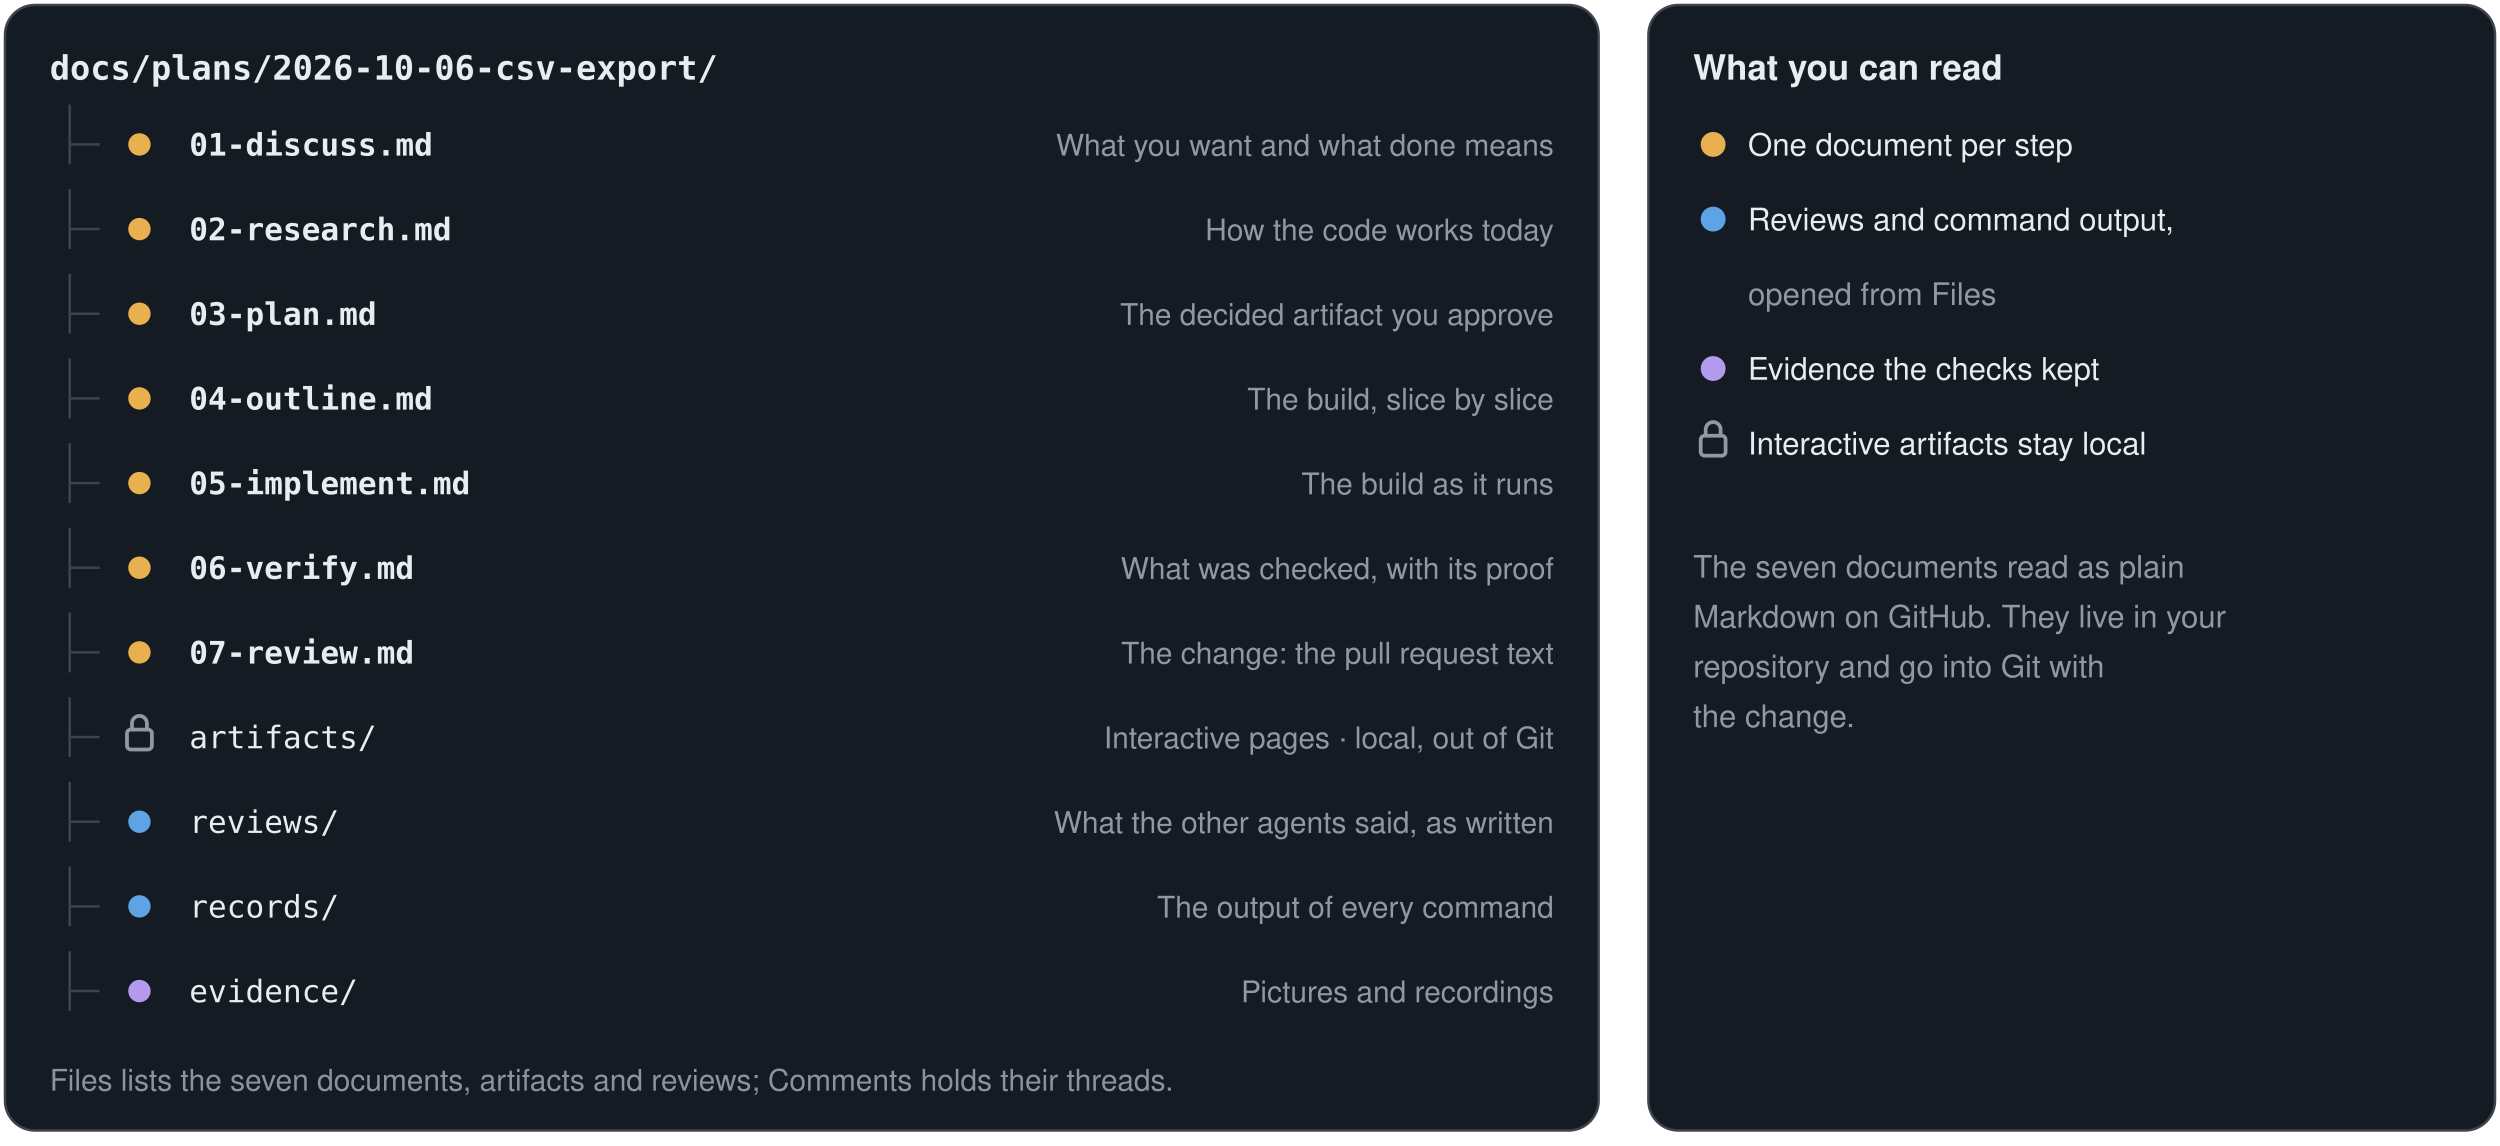
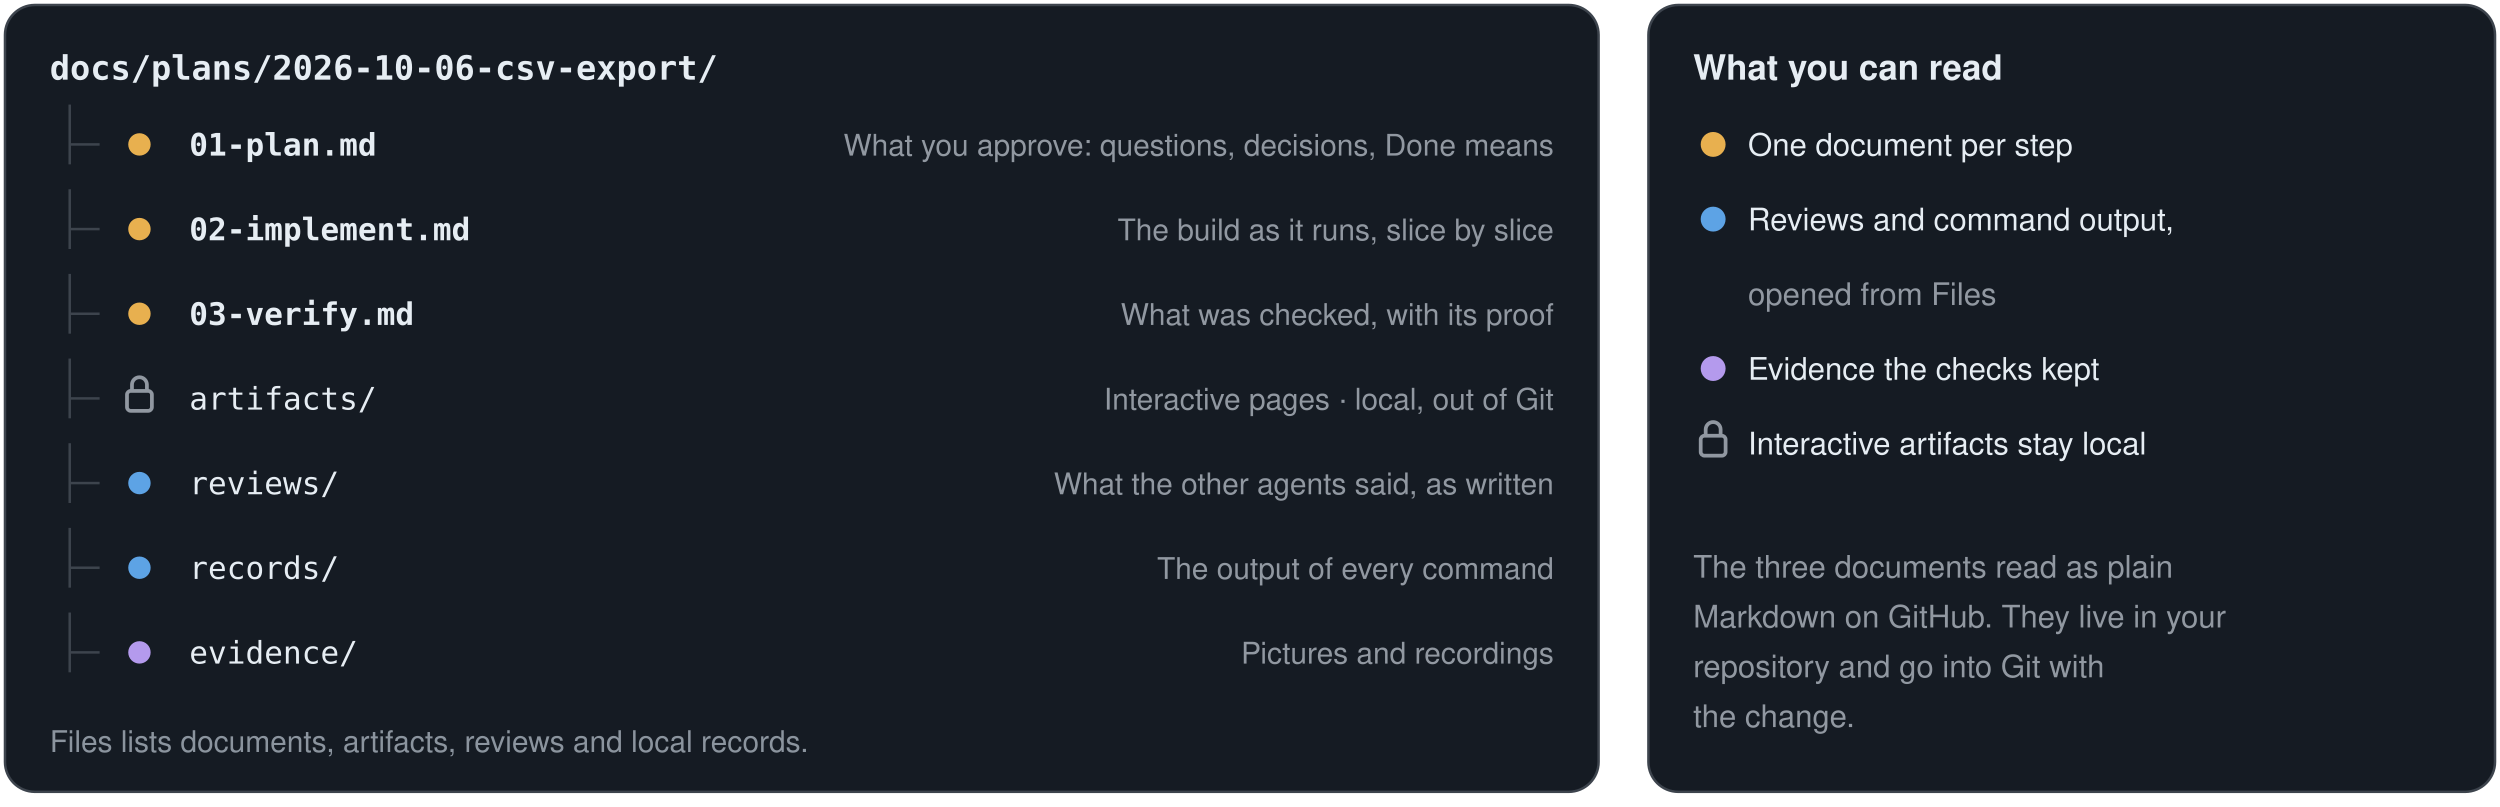
- <svg xmlns="http://www.w3.org/2000/svg" style="background:#0d1117" width="1004" height="460" viewBox="-2 -2 1004 460" role="img" aria-label="A task folder in docs/plans: seven documents, one per step, local interactive artifacts out of Git, reviews, command output and evidence. Files lists documents, artifacts and reviews">
-   <rect x="0" y="0" width="640" height="452" rx="12" fill="#151b23" stroke="#3d444d" stroke-width="1" />
+ <svg xmlns="http://www.w3.org/2000/svg" style="background:#0d1117" width="1004" height="324" viewBox="-2 -2 1004 324" role="img" aria-label="A task folder in docs/plans: three documents, one per step, local interactive artifacts out of Git, reviews, command output and evidence. Files lists documents, artifacts and reviews">
+   <rect x="0" y="0" width="640" height="316" rx="12" fill="#151b23" stroke="#3d444d" stroke-width="1" />
  <text x="18" y="30" font-family="ui-monospace, SFMono-Regular, Menlo, Consolas, monospace" font-size="13.5" font-weight="700" fill="#e6edf3" text-anchor="start">docs/plans/2026-10-06-csv-export/</text>
  <line x1="26" y1="40" x2="26" y2="64" stroke="#3d444d" />
  <line x1="26" y1="56" x2="38" y2="56" stroke="#3d444d" />
  <circle cx="54" cy="56" r="4.5" fill="#e8b04f" />
-   <text x="74" y="60.5" font-family="ui-monospace, SFMono-Regular, Menlo, Consolas, monospace" font-size="12.5" font-weight="600" fill="#e6edf3" text-anchor="start">01-discuss.md</text>
-   <text x="622" y="60.5" font-family="-apple-system, BlinkMacSystemFont, 'Segoe UI', 'Helvetica Neue', Helvetica, Arial, sans-serif" font-size="12" font-weight="400" fill="#9198a1" text-anchor="end">What you want and what done means</text>
+   <text x="74" y="60.5" font-family="ui-monospace, SFMono-Regular, Menlo, Consolas, monospace" font-size="12.5" font-weight="600" fill="#e6edf3" text-anchor="start">01-plan.md</text>
+   <text x="622" y="60.5" font-family="-apple-system, BlinkMacSystemFont, 'Segoe UI', 'Helvetica Neue', Helvetica, Arial, sans-serif" font-size="12" font-weight="400" fill="#9198a1" text-anchor="end">What you approve: questions, decisions, Done means</text>
  <line x1="26" y1="74" x2="26" y2="98" stroke="#3d444d" />
  <line x1="26" y1="90" x2="38" y2="90" stroke="#3d444d" />
  <circle cx="54" cy="90" r="4.5" fill="#e8b04f" />
-   <text x="74" y="94.5" font-family="ui-monospace, SFMono-Regular, Menlo, Consolas, monospace" font-size="12.5" font-weight="600" fill="#e6edf3" text-anchor="start">02-research.md</text>
-   <text x="622" y="94.5" font-family="-apple-system, BlinkMacSystemFont, 'Segoe UI', 'Helvetica Neue', Helvetica, Arial, sans-serif" font-size="12" font-weight="400" fill="#9198a1" text-anchor="end">How the code works today</text>
+   <text x="74" y="94.5" font-family="ui-monospace, SFMono-Regular, Menlo, Consolas, monospace" font-size="12.5" font-weight="600" fill="#e6edf3" text-anchor="start">02-implement.md</text>
+   <text x="622" y="94.5" font-family="-apple-system, BlinkMacSystemFont, 'Segoe UI', 'Helvetica Neue', Helvetica, Arial, sans-serif" font-size="12" font-weight="400" fill="#9198a1" text-anchor="end">The build as it runs, slice by slice</text>
  <line x1="26" y1="108" x2="26" y2="132" stroke="#3d444d" />
  <line x1="26" y1="124" x2="38" y2="124" stroke="#3d444d" />
  <circle cx="54" cy="124" r="4.5" fill="#e8b04f" />
-   <text x="74" y="128.5" font-family="ui-monospace, SFMono-Regular, Menlo, Consolas, monospace" font-size="12.5" font-weight="600" fill="#e6edf3" text-anchor="start">03-plan.md</text>
-   <text x="622" y="128.5" font-family="-apple-system, BlinkMacSystemFont, 'Segoe UI', 'Helvetica Neue', Helvetica, Arial, sans-serif" font-size="12" font-weight="400" fill="#9198a1" text-anchor="end">The decided artifact you approve</text>
+   <text x="74" y="128.5" font-family="ui-monospace, SFMono-Regular, Menlo, Consolas, monospace" font-size="12.5" font-weight="600" fill="#e6edf3" text-anchor="start">03-verify.md</text>
+   <text x="622" y="128.5" font-family="-apple-system, BlinkMacSystemFont, 'Segoe UI', 'Helvetica Neue', Helvetica, Arial, sans-serif" font-size="12" font-weight="400" fill="#9198a1" text-anchor="end">What was checked, with its proof</text>
  <line x1="26" y1="142" x2="26" y2="166" stroke="#3d444d" />
  <line x1="26" y1="158" x2="38" y2="158" stroke="#3d444d" />
-   <circle cx="54" cy="158" r="4.5" fill="#e8b04f" />
-   <text x="74" y="162.5" font-family="ui-monospace, SFMono-Regular, Menlo, Consolas, monospace" font-size="12.5" font-weight="600" fill="#e6edf3" text-anchor="start">04-outline.md</text>
-   <text x="622" y="162.5" font-family="-apple-system, BlinkMacSystemFont, 'Segoe UI', 'Helvetica Neue', Helvetica, Arial, sans-serif" font-size="12" font-weight="400" fill="#9198a1" text-anchor="end">The build, slice by slice</text>
+   <rect x="49" y="155" width="10" height="8" rx="1.5" fill="none" stroke="#9198a1" stroke-width="1.5" />
+   <path d="M51 155 v-2.5 a3 3 0 0 1 6 0 v2.5" fill="none" stroke="#9198a1" stroke-width="1.5" />
+   <text x="74" y="162.5" font-family="ui-monospace, SFMono-Regular, Menlo, Consolas, monospace" font-size="12.5" font-weight="500" fill="#e6edf3" text-anchor="start">artifacts/</text>
+   <text x="622" y="162.5" font-family="-apple-system, BlinkMacSystemFont, 'Segoe UI', 'Helvetica Neue', Helvetica, Arial, sans-serif" font-size="12" font-weight="400" fill="#9198a1" text-anchor="end">Interactive pages · local, out of Git</text>
  <line x1="26" y1="176" x2="26" y2="200" stroke="#3d444d" />
  <line x1="26" y1="192" x2="38" y2="192" stroke="#3d444d" />
-   <circle cx="54" cy="192" r="4.5" fill="#e8b04f" />
-   <text x="74" y="196.5" font-family="ui-monospace, SFMono-Regular, Menlo, Consolas, monospace" font-size="12.5" font-weight="600" fill="#e6edf3" text-anchor="start">05-implement.md</text>
-   <text x="622" y="196.5" font-family="-apple-system, BlinkMacSystemFont, 'Segoe UI', 'Helvetica Neue', Helvetica, Arial, sans-serif" font-size="12" font-weight="400" fill="#9198a1" text-anchor="end">The build as it runs</text>
+   <circle cx="54" cy="192" r="4.5" fill="#5da3e5" />
+   <text x="74" y="196.5" font-family="ui-monospace, SFMono-Regular, Menlo, Consolas, monospace" font-size="12.5" font-weight="500" fill="#e6edf3" text-anchor="start">reviews/</text>
+   <text x="622" y="196.5" font-family="-apple-system, BlinkMacSystemFont, 'Segoe UI', 'Helvetica Neue', Helvetica, Arial, sans-serif" font-size="12" font-weight="400" fill="#9198a1" text-anchor="end">What the other agents said, as written</text>
  <line x1="26" y1="210" x2="26" y2="234" stroke="#3d444d" />
  <line x1="26" y1="226" x2="38" y2="226" stroke="#3d444d" />
-   <circle cx="54" cy="226" r="4.5" fill="#e8b04f" />
-   <text x="74" y="230.5" font-family="ui-monospace, SFMono-Regular, Menlo, Consolas, monospace" font-size="12.5" font-weight="600" fill="#e6edf3" text-anchor="start">06-verify.md</text>
-   <text x="622" y="230.5" font-family="-apple-system, BlinkMacSystemFont, 'Segoe UI', 'Helvetica Neue', Helvetica, Arial, sans-serif" font-size="12" font-weight="400" fill="#9198a1" text-anchor="end">What was checked, with its proof</text>
+   <circle cx="54" cy="226" r="4.5" fill="#5da3e5" />
+   <text x="74" y="230.5" font-family="ui-monospace, SFMono-Regular, Menlo, Consolas, monospace" font-size="12.5" font-weight="500" fill="#e6edf3" text-anchor="start">records/</text>
+   <text x="622" y="230.5" font-family="-apple-system, BlinkMacSystemFont, 'Segoe UI', 'Helvetica Neue', Helvetica, Arial, sans-serif" font-size="12" font-weight="400" fill="#9198a1" text-anchor="end">The output of every command</text>
  <line x1="26" y1="244" x2="26" y2="268" stroke="#3d444d" />
  <line x1="26" y1="260" x2="38" y2="260" stroke="#3d444d" />
-   <circle cx="54" cy="260" r="4.5" fill="#e8b04f" />
-   <text x="74" y="264.5" font-family="ui-monospace, SFMono-Regular, Menlo, Consolas, monospace" font-size="12.5" font-weight="600" fill="#e6edf3" text-anchor="start">07-review.md</text>
-   <text x="622" y="264.5" font-family="-apple-system, BlinkMacSystemFont, 'Segoe UI', 'Helvetica Neue', Helvetica, Arial, sans-serif" font-size="12" font-weight="400" fill="#9198a1" text-anchor="end">The change: the pull request text</text>
-   <line x1="26" y1="278" x2="26" y2="302" stroke="#3d444d" />
-   <line x1="26" y1="294" x2="38" y2="294" stroke="#3d444d" />
-   <rect x="49" y="291" width="10" height="8" rx="1.5" fill="none" stroke="#9198a1" stroke-width="1.5" />
-   <path d="M51 291 v-2.5 a3 3 0 0 1 6 0 v2.5" fill="none" stroke="#9198a1" stroke-width="1.5" />
-   <text x="74" y="298.5" font-family="ui-monospace, SFMono-Regular, Menlo, Consolas, monospace" font-size="12.5" font-weight="500" fill="#e6edf3" text-anchor="start">artifacts/</text>
-   <text x="622" y="298.5" font-family="-apple-system, BlinkMacSystemFont, 'Segoe UI', 'Helvetica Neue', Helvetica, Arial, sans-serif" font-size="12" font-weight="400" fill="#9198a1" text-anchor="end">Interactive pages · local, out of Git</text>
-   <line x1="26" y1="312" x2="26" y2="336" stroke="#3d444d" />
-   <line x1="26" y1="328" x2="38" y2="328" stroke="#3d444d" />
-   <circle cx="54" cy="328" r="4.5" fill="#5da3e5" />
-   <text x="74" y="332.5" font-family="ui-monospace, SFMono-Regular, Menlo, Consolas, monospace" font-size="12.5" font-weight="500" fill="#e6edf3" text-anchor="start">reviews/</text>
-   <text x="622" y="332.5" font-family="-apple-system, BlinkMacSystemFont, 'Segoe UI', 'Helvetica Neue', Helvetica, Arial, sans-serif" font-size="12" font-weight="400" fill="#9198a1" text-anchor="end">What the other agents said, as written</text>
-   <line x1="26" y1="346" x2="26" y2="370" stroke="#3d444d" />
-   <line x1="26" y1="362" x2="38" y2="362" stroke="#3d444d" />
-   <circle cx="54" cy="362" r="4.5" fill="#5da3e5" />
-   <text x="74" y="366.5" font-family="ui-monospace, SFMono-Regular, Menlo, Consolas, monospace" font-size="12.5" font-weight="500" fill="#e6edf3" text-anchor="start">records/</text>
-   <text x="622" y="366.5" font-family="-apple-system, BlinkMacSystemFont, 'Segoe UI', 'Helvetica Neue', Helvetica, Arial, sans-serif" font-size="12" font-weight="400" fill="#9198a1" text-anchor="end">The output of every command</text>
-   <line x1="26" y1="380" x2="26" y2="404" stroke="#3d444d" />
-   <line x1="26" y1="396" x2="38" y2="396" stroke="#3d444d" />
-   <circle cx="54" cy="396" r="4.5" fill="#b49aed" />
-   <text x="74" y="400.5" font-family="ui-monospace, SFMono-Regular, Menlo, Consolas, monospace" font-size="12.5" font-weight="500" fill="#e6edf3" text-anchor="start">evidence/</text>
-   <text x="622" y="400.5" font-family="-apple-system, BlinkMacSystemFont, 'Segoe UI', 'Helvetica Neue', Helvetica, Arial, sans-serif" font-size="12" font-weight="400" fill="#9198a1" text-anchor="end">Pictures and recordings</text>
-   <text x="18" y="436" font-family="-apple-system, BlinkMacSystemFont, 'Segoe UI', 'Helvetica Neue', Helvetica, Arial, sans-serif" font-size="12" font-weight="500" fill="#8b949e" text-anchor="start">Files lists the seven documents, artifacts and reviews; Comments holds their threads.</text>
-   <rect x="660" y="0" width="340" height="452" rx="12" fill="#151b23" stroke="#3d444d" stroke-width="1" />
+   <circle cx="54" cy="260" r="4.5" fill="#b49aed" />
+   <text x="74" y="264.5" font-family="ui-monospace, SFMono-Regular, Menlo, Consolas, monospace" font-size="12.5" font-weight="500" fill="#e6edf3" text-anchor="start">evidence/</text>
+   <text x="622" y="264.5" font-family="-apple-system, BlinkMacSystemFont, 'Segoe UI', 'Helvetica Neue', Helvetica, Arial, sans-serif" font-size="12" font-weight="400" fill="#9198a1" text-anchor="end">Pictures and recordings</text>
+   <text x="18" y="300" font-family="-apple-system, BlinkMacSystemFont, 'Segoe UI', 'Helvetica Neue', Helvetica, Arial, sans-serif" font-size="12" font-weight="500" fill="#8b949e" text-anchor="start">Files lists documents, artifacts, reviews and local records.</text>
+   <rect x="660" y="0" width="340" height="316" rx="12" fill="#151b23" stroke="#3d444d" stroke-width="1" />
  <text x="678" y="30" font-family="-apple-system, BlinkMacSystemFont, 'Segoe UI', 'Helvetica Neue', Helvetica, Arial, sans-serif" font-size="14" font-weight="650" fill="#e6edf3" text-anchor="start">What you can read</text>
  <circle cx="686" cy="56" r="5" fill="#e8b04f" />
  <text x="700" y="60.5" font-family="-apple-system, BlinkMacSystemFont, 'Segoe UI', 'Helvetica Neue', Helvetica, Arial, sans-serif" font-size="12.5" font-weight="500" fill="#e6edf3" text-anchor="start">One document per step</text>
  <circle cx="686" cy="86" r="5" fill="#5da3e5" />
  <text x="700" y="90.5" font-family="-apple-system, BlinkMacSystemFont, 'Segoe UI', 'Helvetica Neue', Helvetica, Arial, sans-serif" font-size="12.5" font-weight="500" fill="#e6edf3" text-anchor="start">Reviews and command output,</text>
  <text x="700" y="120.5" font-family="-apple-system, BlinkMacSystemFont, 'Segoe UI', 'Helvetica Neue', Helvetica, Arial, sans-serif" font-size="12.5" font-weight="500" fill="#9198a1" text-anchor="start">opened from Files</text>
  <circle cx="686" cy="146" r="5" fill="#b49aed" />
  <text x="700" y="150.5" font-family="-apple-system, BlinkMacSystemFont, 'Segoe UI', 'Helvetica Neue', Helvetica, Arial, sans-serif" font-size="12.5" font-weight="500" fill="#e6edf3" text-anchor="start">Evidence the checks kept</text>
  <rect x="681" y="173" width="10" height="8" rx="1.5" fill="none" stroke="#9198a1" stroke-width="1.5" />
  <path d="M683 173 v-2.5 a3 3 0 0 1 6 0 v2.5" fill="none" stroke="#9198a1" stroke-width="1.5" />
  <text x="700" y="180.5" font-family="-apple-system, BlinkMacSystemFont, 'Segoe UI', 'Helvetica Neue', Helvetica, Arial, sans-serif" font-size="12.5" font-weight="500" fill="#e6edf3" text-anchor="start">Interactive artifacts stay local</text>
-   <text x="678" y="230" font-family="-apple-system, BlinkMacSystemFont, 'Segoe UI', 'Helvetica Neue', Helvetica, Arial, sans-serif" font-size="12.5" font-weight="400" fill="#9198a1" text-anchor="start">The seven documents read as plain</text>
+   <text x="678" y="230" font-family="-apple-system, BlinkMacSystemFont, 'Segoe UI', 'Helvetica Neue', Helvetica, Arial, sans-serif" font-size="12.5" font-weight="400" fill="#9198a1" text-anchor="start">The three documents read as plain</text>
  <text x="678" y="250" font-family="-apple-system, BlinkMacSystemFont, 'Segoe UI', 'Helvetica Neue', Helvetica, Arial, sans-serif" font-size="12.5" font-weight="400" fill="#9198a1" text-anchor="start">Markdown on GitHub. They live in your</text>
  <text x="678" y="270" font-family="-apple-system, BlinkMacSystemFont, 'Segoe UI', 'Helvetica Neue', Helvetica, Arial, sans-serif" font-size="12.5" font-weight="400" fill="#9198a1" text-anchor="start">repository and go into Git with</text>
  <text x="678" y="290" font-family="-apple-system, BlinkMacSystemFont, 'Segoe UI', 'Helvetica Neue', Helvetica, Arial, sans-serif" font-size="12.5" font-weight="400" fill="#9198a1" text-anchor="start">the change.</text>
</svg>
